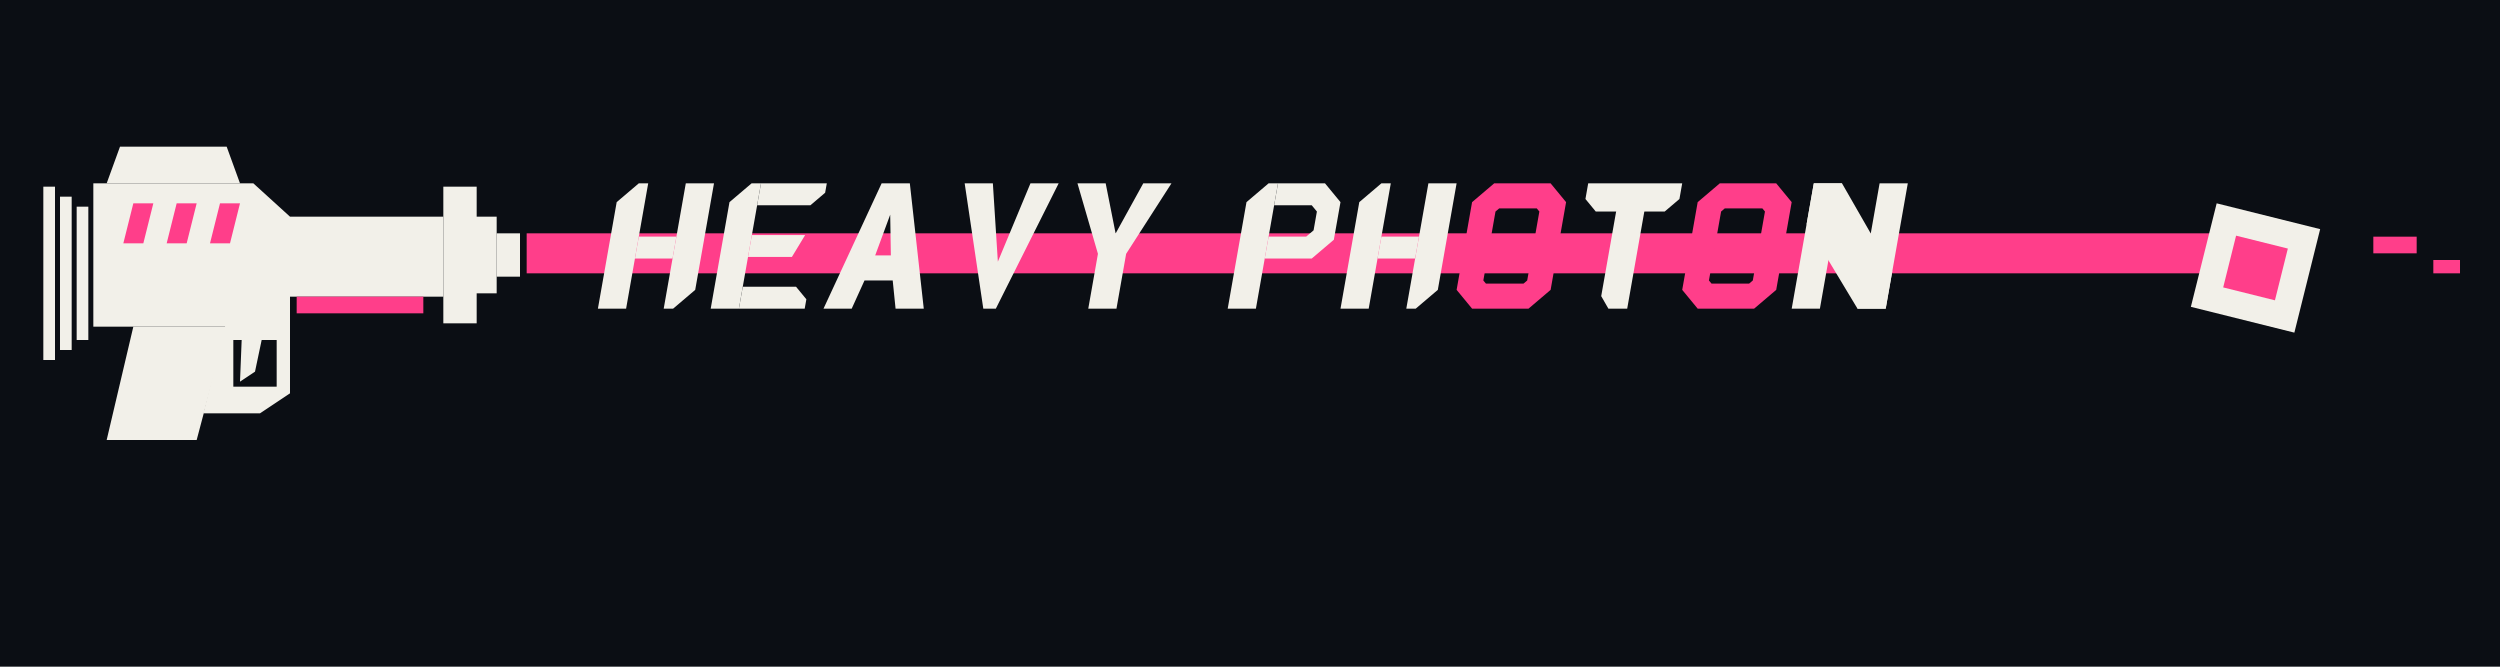
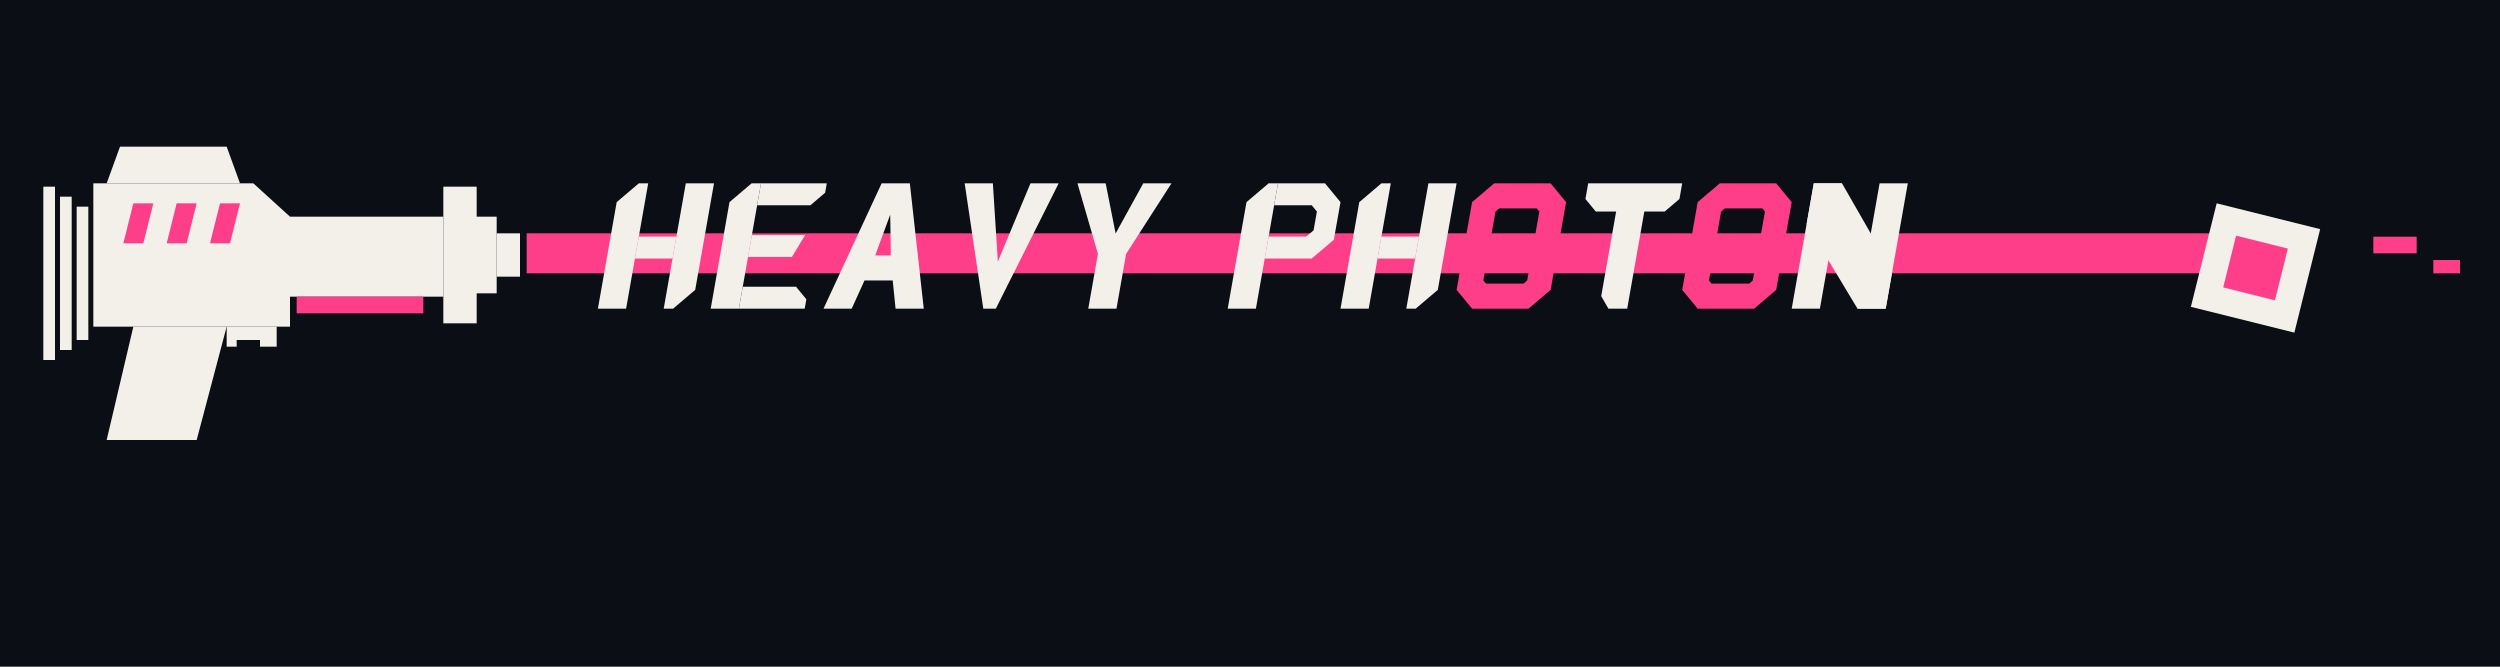
<svg xmlns="http://www.w3.org/2000/svg" viewBox="0 0 1500 400" width="1500" height="400">
  <rect width="1500" height="400" fill="#0B0E14" />
  <rect x="316" y="140" width="1010" height="24" fill="#FF3E8A" />
  <g transform="translate(24 46)">
    <g fill="#F2F0E9">
      <rect x="2" y="66" width="7" height="104" />
      <rect x="12" y="72" width="7" height="92" />
      <rect x="22" y="78" width="7" height="80" />
      <path d="M32,64 L128,64 L150,84 L150,150 L32,150 Z" />
      <path d="M56,150 L112,150 L94,218 L40,218 Z" />
-       <path d="M112,146 L150,146 L150,190 L132,202 L98,202 Z" />
+       <rect x="112" y="150" width="30" height="12" />
      <path d="M48,42 L112,42 L120,64 L40,64 Z" />
      <path d="M150,84 L242,84 L242,132 L150,132 Z" />
      <path d="M242,66 L262,66 L262,84 L274,84 L274,130 L262,130 L262,148 L242,148 Z" />
      <rect x="274" y="94" width="14" height="26" />
    </g>
    <g fill="#FF3E8A">
      <rect x="154" y="132" width="76" height="10" />
      <path d="M56,76 L68,76 L62,100 L50,100 Z" />
      <path d="M82,76 L94,76 L88,100 L76,100 Z" />
      <path d="M108,76 L120,76 L114,100 L102,100 Z" />
    </g>
-     <path d="M116,158 L142,158 L142,186 L116,186 Z" fill="#0B0E14" />
-     <path d="M121,158 L133,158 L129,177 L120,183 Z" fill="#F2F0E9" />
+     <rect x="118" y="158" width="14" height="8" fill="#0B0E14" />
  </g>
  <g transform="translate(372 110) skewX(-10) scale(0.94)">
    <g fill="#F2F0E9">
      <g transform="translate(0.0 0)">
        <rect x="18" y="34" width="24" height="14" />
        <polygon points="0,12 12,0 18,0 18,80 0,80" />
        <polygon points="42,0 60,0 60,68 48,80 42,80" />
      </g>
      <g transform="translate(72.0 0)">
        <polygon points="0,12 12,0 18,0 18,80 0,80" />
        <polygon points="18,0 60,0 60,6 52,14 18,14" />
        <polygon points="18,33 52,33 46,47 18,47" />
        <polygon points="18,66 52,66 60,74 60,80 18,80" />
      </g>
      <g transform="translate(144.0 0)">
        <path fill-rule="evenodd" transform="translate(0 0)" d="M23,0 L41,0 L64,80 L46,80 L41,62 L23,62 L18,80 L0,80 Z M32,20 L37,46 L27,46 Z" />
      </g>
      <g transform="translate(220.0 0)">
        <polygon points="0,0 18,0 30,50 42,0 60,0 34,80 26,80" />
      </g>
      <g transform="translate(292.0 0)">
        <polygon points="0,0 18,0 30,32 42,0 60,0 39,45 39,80 21,80 21,45" />
      </g>
      <g transform="translate(402.0 0)">
        <path fill-rule="evenodd" transform="translate(0 0)" d="M18,0 L48,0 L60,12 L60,36 L48,48 L18,48 L18,34 L42,34 L46,30 L46,18 L42,14 L18,14 Z" />
        <polygon points="0,12 12,0 18,0 18,80 0,80" />
      </g>
      <g transform="translate(474.0 0)">
        <rect x="18" y="34" width="24" height="14" />
        <polygon points="0,12 12,0 18,0 18,80 0,80" />
        <polygon points="42,0 60,0 60,68 48,80 42,80" />
      </g>
      <g transform="translate(546.0 0)" fill="#FF3E8A">
        <path fill-rule="evenodd" transform="translate(0 0)" d="M12,0 L48,0 L60,12 L60,68 L48,80 L12,80 L0,68 L0,12 Z M18,16 L42,16 L44,18 L44,62 L42,64 L18,64 L16,62 L16,18 Z" />
      </g>
      <g transform="translate(618.0 0)">
        <polygon points="0,0 60,0 60,10 52,18 8,18 0,10" />
        <polygon points="21,14 39,14 39,80 27,80 21,72" />
      </g>
      <g transform="translate(690.0 0)" fill="#FF3E8A">
        <path fill-rule="evenodd" transform="translate(0 0)" d="M12,0 L48,0 L60,12 L60,68 L48,80 L12,80 L0,68 L0,12 Z M18,16 L42,16 L44,18 L44,62 L42,64 L18,64 L16,62 L16,18 Z" />
      </g>
      <g transform="translate(762.0 0)">
        <rect x="0" y="0" width="18" height="80" />
        <rect x="42" y="0" width="18" height="80" />
        <polygon points="0,0 18,0 60,56 60,80 42,80 0,26" />
      </g>
    </g>
  </g>
  <g transform="translate(1330 122) rotate(14)">
    <rect width="64" height="64" fill="#F2F0E9" />
    <rect x="16" y="16" width="32" height="32" fill="#FF3E8A" />
  </g>
  <g fill="#FF3E8A">
    <rect x="1424" y="142" width="26" height="10" />
    <rect x="1460" y="156" width="16" height="8" />
  </g>
</svg>
